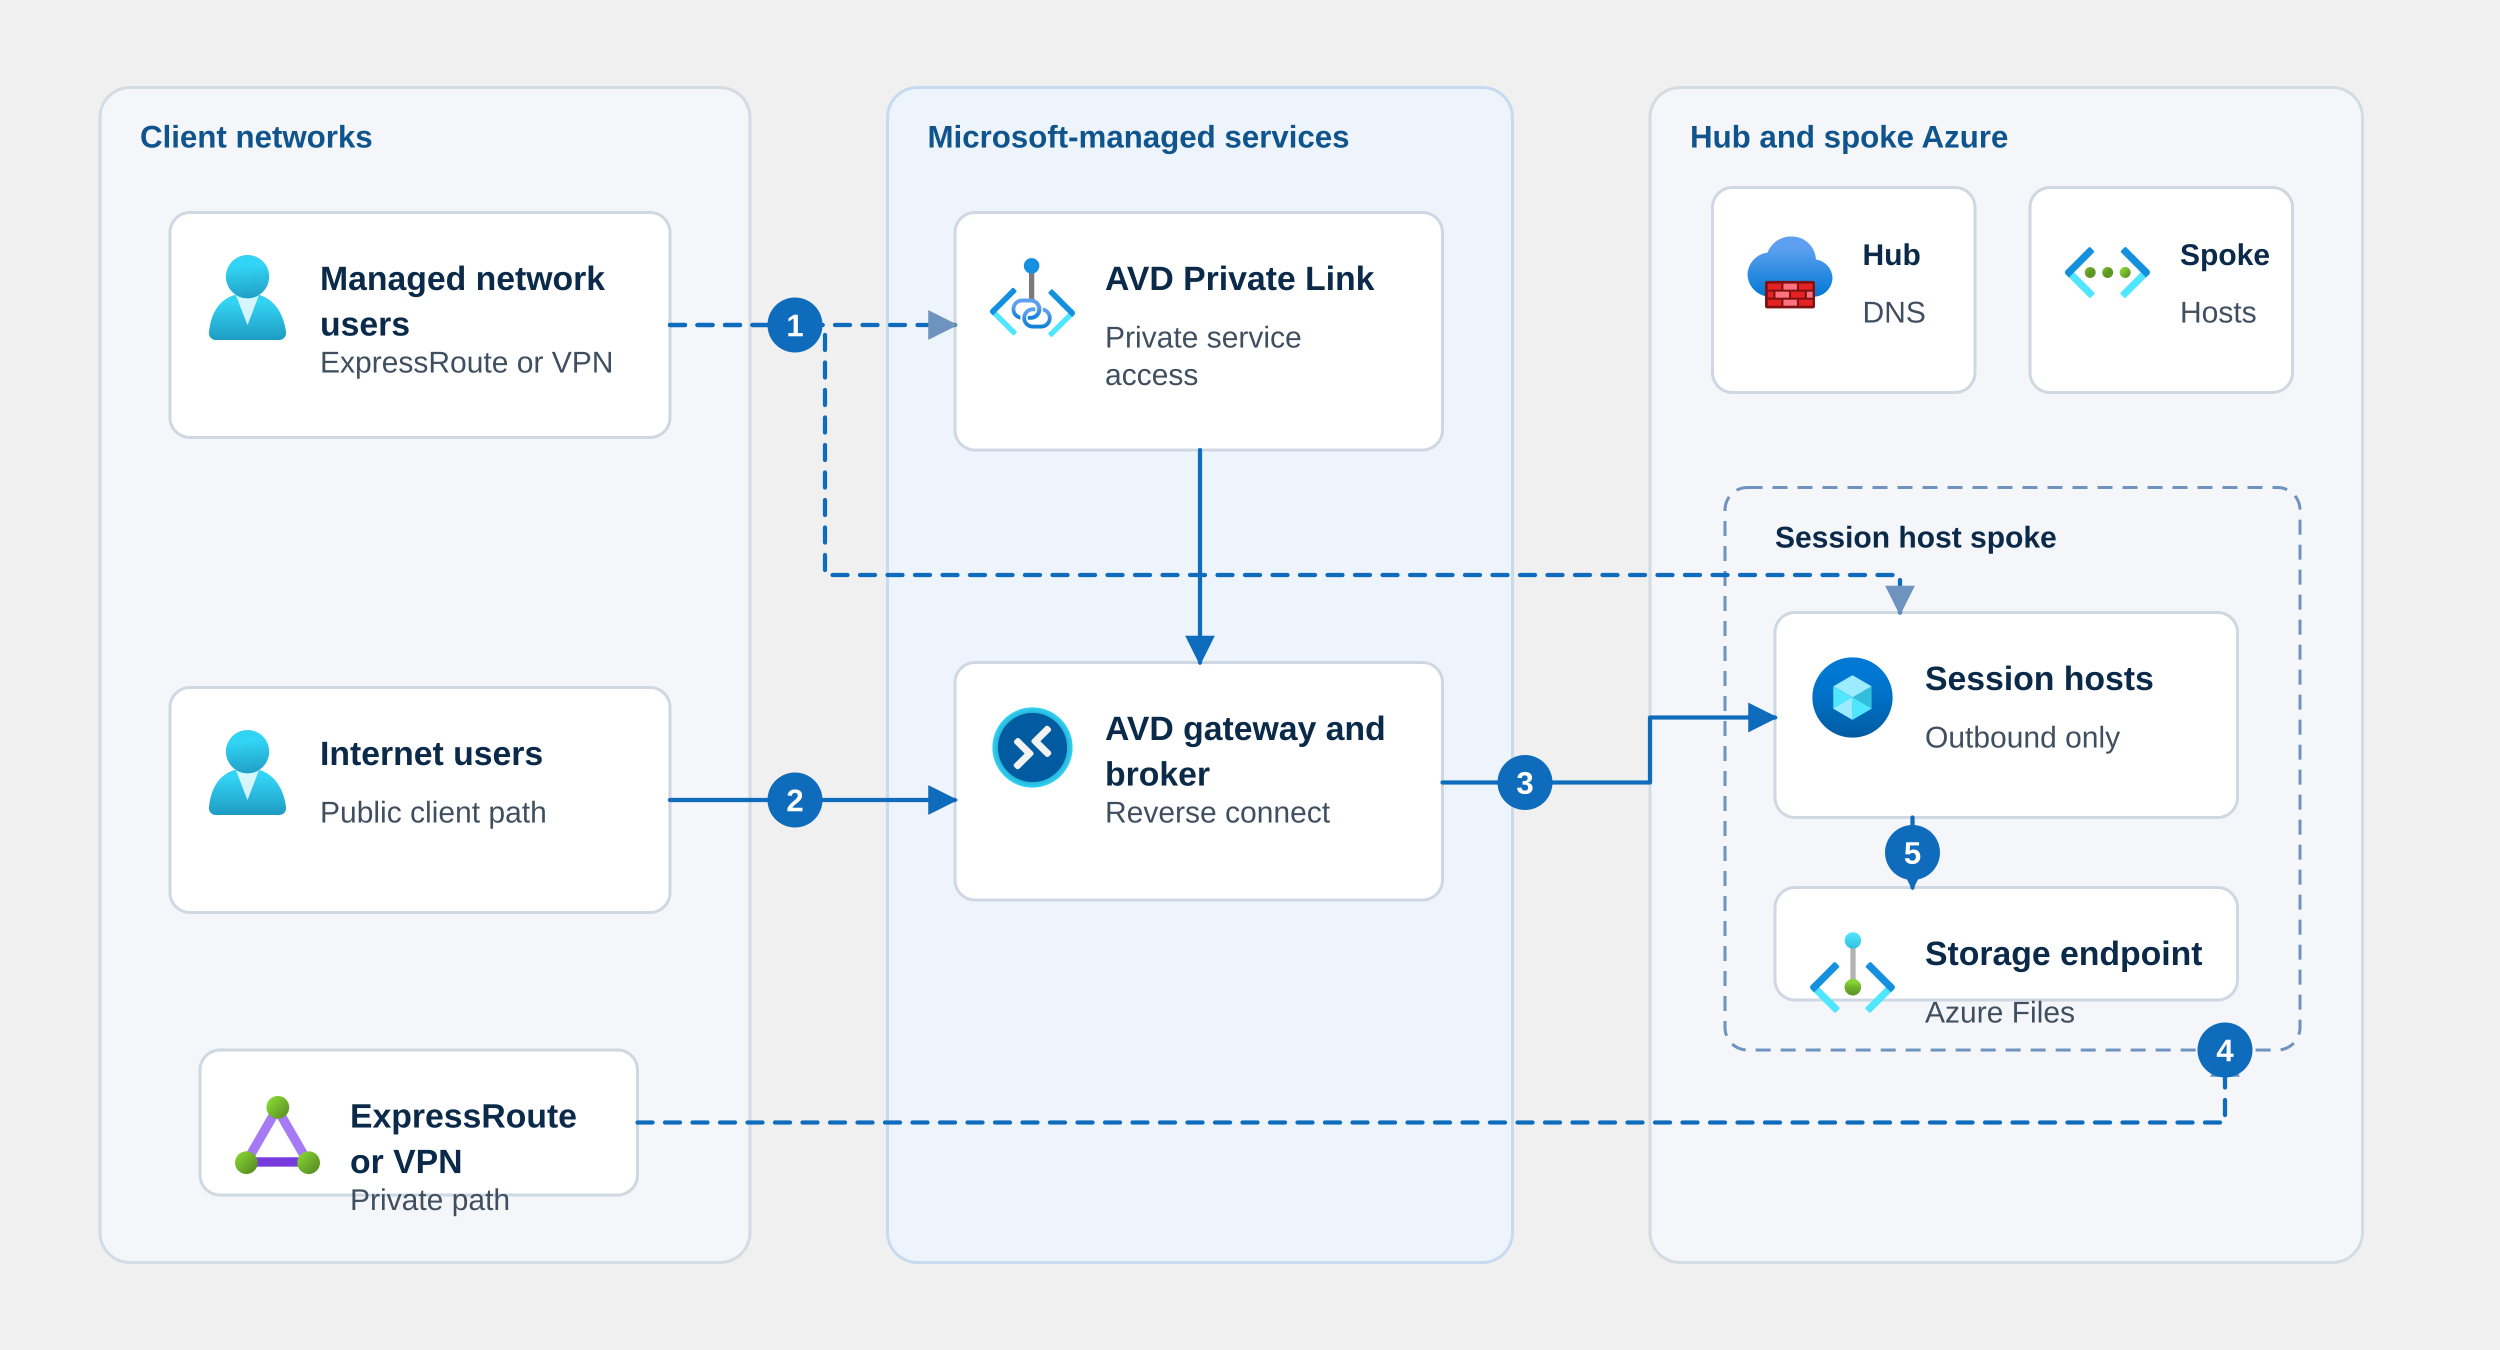
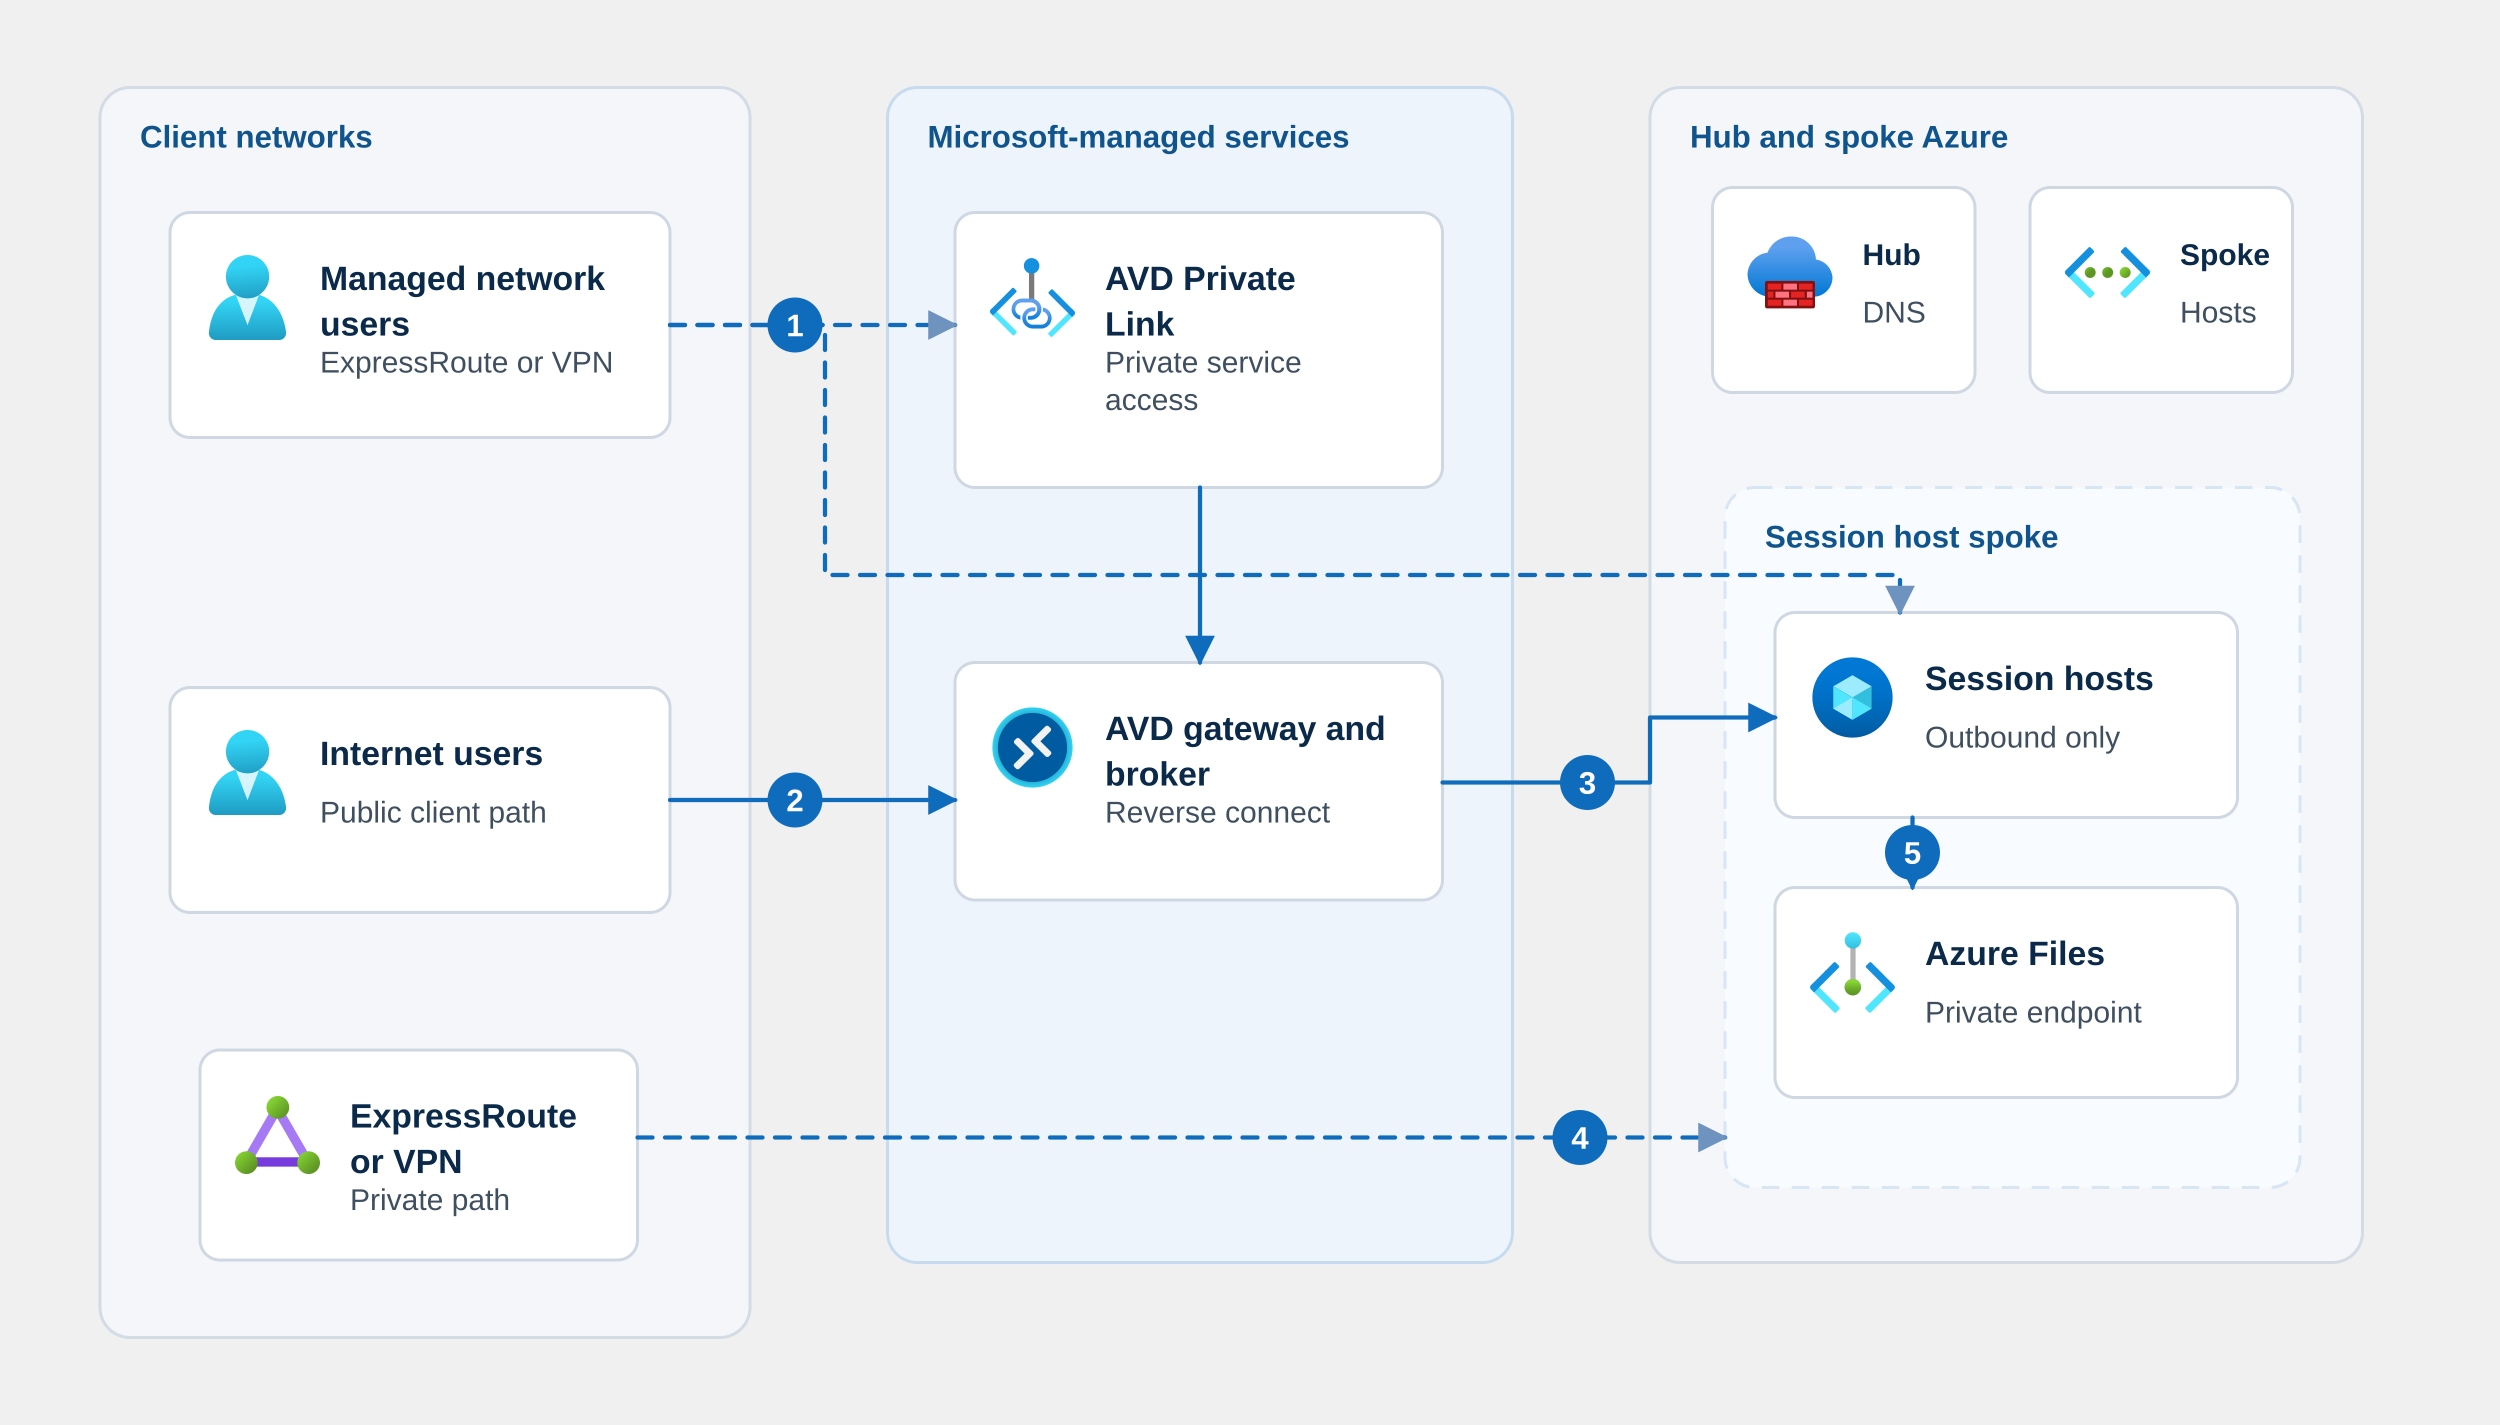
- <svg xmlns="http://www.w3.org/2000/svg" viewBox="0 35 1000 540" width="1000" height="540" font-family="'Segoe UI', 'Segoe UI Variable', system-ui, -apple-system, 'Helvetica Neue', Arial, sans-serif" role="img" aria-labelledby="t d">
+ <svg xmlns="http://www.w3.org/2000/svg" viewBox="0 35 1000 570" width="1000" height="570" font-family="'Segoe UI', 'Segoe UI Variable', system-ui, -apple-system, 'Helvetica Neue', Arial, sans-serif" role="img" aria-labelledby="t d">
  <defs>
    <marker id="arrow" viewBox="0 0 10 10" refX="9" refY="5" markerWidth="7" markerHeight="7" orient="auto-start-reverse">
      <path d="M0,0 L10,5 L0,10 z" fill="#0f6cbd" />
    </marker>
    <marker id="arrow-dashed" viewBox="0 0 10 10" refX="9" refY="5" markerWidth="7" markerHeight="7" orient="auto-start-reverse">
      <path d="M0,0 L10,5 L0,10 z" fill="#6f93bf" />
    </marker>
  </defs>
-   <rect x="40" y="70" width="260" height="470" rx="12" fill="#f4f6f9" stroke="#d3dbe4" stroke-width="1.2" />
+   <rect x="40" y="70" width="260" height="500" rx="12" fill="#f4f6f9" stroke="#d3dbe4" stroke-width="1.2" />
  <text x="56" y="94" font-size="12.5" font-weight="700" fill="#0f548c" text-anchor="start">Client networks</text>
  <rect x="68" y="120" width="200" height="90" rx="8" fill="#ffffff" stroke="#cfd8e2" stroke-width="1.2" />
  <svg x="82" y="137" width="34" height="34" viewBox="0 0 18 18">
    <defs>
      <linearGradient id="i1-be92901b-ec33-4c65-adf1-9b0eed06d677" x1="9" y1="6.88" x2="9" y2="20.45" gradientUnits="userSpaceOnUse">
        <stop offset="0.22" stop-color="#32d4f5" />
        <stop offset="1" stop-color="#198ab3" />
      </linearGradient>
      <linearGradient id="i1-b46fc246-25d8-4398-8779-1042e8cacae7" x1="8.61" y1="-0.4" x2="9.6" y2="11.92" gradientUnits="userSpaceOnUse">
        <stop offset="0.22" stop-color="#32d4f5" />
        <stop offset="1" stop-color="#198ab3" />
      </linearGradient>
    </defs>
    <path d="M15.72,18a1.45,1.45,0,0,0,1.45-1.45.47.47,0,0,0,0-.17C16.59,11.81,14,8.09,9,8.09S1.34,11.24.83,16.39A1.46,1.46,0,0,0,2.14,18H15.72Z" fill="url(#i1-be92901b-ec33-4c65-adf1-9b0eed06d677)" />
    <path d="M9,9.17a4.59,4.59,0,0,1-2.48-.73L9,14.86l2.44-6.38A4.53,4.53,0,0,1,9,9.17Z" fill="#fff" opacity="0.8" />
    <circle cx="9.01" cy="4.58" r="4.58" fill="url(#i1-b46fc246-25d8-4398-8779-1042e8cacae7)" />
  </svg>
  <text x="128" y="151.0" font-size="13.5" font-weight="700" fill="#0b2a4a" text-anchor="start">Managed network</text>
  <text x="128" y="169.225" font-size="13.5" font-weight="700" fill="#0b2a4a" text-anchor="start">users</text>
  <text x="128" y="184.0" font-size="12" font-weight="400" fill="#3f4f60" text-anchor="start">ExpressRoute or VPN</text>
  <rect x="68" y="310" width="200" height="90" rx="8" fill="#ffffff" stroke="#cfd8e2" stroke-width="1.2" />
  <svg x="82" y="327" width="34" height="34" viewBox="0 0 18 18">
    <defs>
      <linearGradient id="i2-be92901b-ec33-4c65-adf1-9b0eed06d677" x1="9" y1="6.88" x2="9" y2="20.45" gradientUnits="userSpaceOnUse">
        <stop offset="0.22" stop-color="#32d4f5" />
        <stop offset="1" stop-color="#198ab3" />
      </linearGradient>
      <linearGradient id="i2-b46fc246-25d8-4398-8779-1042e8cacae7" x1="8.61" y1="-0.4" x2="9.6" y2="11.92" gradientUnits="userSpaceOnUse">
        <stop offset="0.22" stop-color="#32d4f5" />
        <stop offset="1" stop-color="#198ab3" />
      </linearGradient>
    </defs>
    <path d="M15.72,18a1.45,1.45,0,0,0,1.45-1.45.47.47,0,0,0,0-.17C16.59,11.81,14,8.09,9,8.09S1.34,11.24.83,16.39A1.46,1.46,0,0,0,2.14,18H15.72Z" fill="url(#i2-be92901b-ec33-4c65-adf1-9b0eed06d677)" />
    <path d="M9,9.17a4.59,4.59,0,0,1-2.48-.73L9,14.86l2.44-6.38A4.53,4.53,0,0,1,9,9.17Z" fill="#fff" opacity="0.8" />
    <circle cx="9.01" cy="4.58" r="4.58" fill="url(#i2-b46fc246-25d8-4398-8779-1042e8cacae7)" />
  </svg>
  <text x="128" y="341.0" font-size="13.5" font-weight="700" fill="#0b2a4a" text-anchor="start">Internet users</text>
  <text x="128" y="364.0" font-size="12" font-weight="400" fill="#3f4f60" text-anchor="start">Public client path</text>
-   <rect x="80" y="455" width="175" height="58" rx="8" fill="#ffffff" stroke="#cfd8e2" stroke-width="1.2" />
+   <rect x="80" y="455" width="175" height="84" rx="8" fill="#ffffff" stroke="#cfd8e2" stroke-width="1.2" />
  <svg x="94" y="472" width="34" height="34" viewBox="0 0 18 18">
    <defs>
      <linearGradient id="i3-bb37dfaa-4390-42b5-a627-52fd73968e3c" x1="5.33" y1="2.81" x2="8.74" y2="6.22" gradientTransform="translate(2.03 -1.37) rotate(-0.08)" gradientUnits="userSpaceOnUse">
        <stop offset="0" stop-color="#86d633" />
        <stop offset="1" stop-color="#5e9624" />
      </linearGradient>
      <linearGradient id="i3-b0a858c9-0e98-4e4e-9ead-d7a0786c484b" x1="11.84" y1="14.54" x2="15.24" y2="17.95" gradientUnits="userSpaceOnUse">
        <stop offset="0" stop-color="#86d633" />
        <stop offset="1" stop-color="#5e9624" />
      </linearGradient>
      <linearGradient id="i3-eee8ab19-1451-41df-b871-13f8a49d17d6" x1="-1.34" y1="14.53" x2="2.06" y2="17.93" gradientUnits="userSpaceOnUse">
        <stop offset="0" stop-color="#86d633" />
        <stop offset="1" stop-color="#5e9624" />
      </linearGradient>
    </defs>
    <rect x="4.74" y="4.21" width="1.98" height="9.5" transform="translate(5.25 -1.66) rotate(30)" fill="#a67af4" />
    <rect x="11.21" y="4.37" width="1.98" height="9.5" transform="translate(-2.92 7.32) rotate(-30)" fill="#a67af4" />
    <rect x="7.9" y="9.97" width="1.98" height="9.5" transform="translate(23.61 5.82) rotate(90)" fill="#773adc" />
    <circle cx="9.07" cy="3.14" r="2.41" fill="url(#i3-bb37dfaa-4390-42b5-a627-52fd73968e3c)" />
    <circle cx="15.59" cy="14.86" r="2.41" fill="url(#i3-b0a858c9-0e98-4e4e-9ead-d7a0786c484b)" />
    <circle cx="2.41" cy="14.86" r="2.41" fill="url(#i3-eee8ab19-1451-41df-b871-13f8a49d17d6)" />
  </svg>
  <text x="140" y="486.0" font-size="13.5" font-weight="700" fill="#0b2a4a" text-anchor="start">ExpressRoute</text>
  <text x="140" y="504.225" font-size="13.5" font-weight="700" fill="#0b2a4a" text-anchor="start">or VPN</text>
  <text x="140" y="519.0" font-size="12" font-weight="400" fill="#3f4f60" text-anchor="start">Private path</text>
  <rect x="355" y="70" width="250" height="470" rx="12" fill="#eef4fb" stroke="#c6dbf0" stroke-width="1.2" />
  <text x="371" y="94" font-size="12.5" font-weight="700" fill="#0f548c" text-anchor="start">Microsoft-managed services</text>
-   <rect x="382" y="120" width="195" height="95" rx="8" fill="#ffffff" stroke="#cfd8e2" stroke-width="1.2" />
+   <rect x="382" y="120" width="195" height="110" rx="8" fill="#ffffff" stroke="#cfd8e2" stroke-width="1.2" />
  <svg x="396" y="137" width="34" height="34" viewBox="0 0 18 18">
    <defs>
      <linearGradient id="i4-fd061228-22be-425e-9131-0b8cca0e5d17" x1="7.699" y1="259.22" x2="7.699" y2="263.711" gradientTransform="translate(0 -250)" gradientUnits="userSpaceOnUse">
        <stop offset="0.23" stop-color="#5ea0ef" />
        <stop offset="0.32" stop-color="#5b9fee" />
        <stop offset="0.48" stop-color="#509aeb" />
        <stop offset="0.57" stop-color="#3f92e6" />
        <stop offset="0.75" stop-color="#2688df" />
        <stop offset="0.93" stop-color="#127fd9" />
      </linearGradient>
      <linearGradient id="i4-ea9649a6-04b5-47d6-8247-ed3ab9ff9d06" x1="9.927" y1="261.091" x2="9.927" y2="265.582" gradientTransform="translate(0 -250)" gradientUnits="userSpaceOnUse">
        <stop offset="0.02" stop-color="#5ea0ef" />
        <stop offset="0.14" stop-color="#5b9fee" />
        <stop offset="0.23" stop-color="#5b9fee" />
        <stop offset="0.34" stop-color="#509aeb" />
        <stop offset="0.44" stop-color="#3f92e6" />
        <stop offset="0.63" stop-color="#2688df" />
        <stop offset="0.93" stop-color="#127fd9" />
      </linearGradient>
    </defs>
    <path d="M8.252,2.521H9.374V9.594H8.252Z" fill="#7a7a7a" />
    <path d="M10.459,2.3A1.647,1.647,0,1,1,8.813.65h0A1.646,1.646,0,0,1,10.459,2.3Z" fill="#1490df" />
    <path d="M8.588,9.22h-1.8a2.246,2.246,0,0,0-.348,4.461,2.415,2.415,0,0,1,.022-.835,1.418,1.418,0,0,1,.326-2.8h1.8a1.422,1.422,0,0,1,0,2.844H8.094a1.078,1.078,0,0,0-.1.45,1.022,1.022,0,0,0,.071.374h.527a2.246,2.246,0,1,0,0-4.491Z" fill="url(#i4-fd061228-22be-425e-9131-0b8cca0e5d17)" />
    <path d="M11.182,11.121a2.642,2.642,0,0,1,.026.344,2.317,2.317,0,0,1-.049.491,1.418,1.418,0,0,1-.325,2.8h-1.8a1.423,1.423,0,0,1,0-2.845h.494a1.042,1.042,0,0,0,.1-.449,1.018,1.018,0,0,0-.071-.374H9.037a2.246,2.246,0,0,0,0,4.491h1.8a2.246,2.246,0,0,0,.348-4.461Z" fill="url(#i4-ea9649a6-04b5-47d6-8247-ed3ab9ff9d06)" />
    <path d="M5.58,16.525l-.412.415a.28.28,0,0,1-.4,0l-4.607-4.6a.566.566,0,0,1,0-.8l.416-.412,5,4.992a.276.276,0,0,1,0,.391h0Z" fill="#50e6ff" />
    <path d="M5.082,7.02l.46.46a.282.282,0,0,1,0,.4L.625,12.809l-.461-.457a.566.566,0,0,1,0-.8L4.685,7.02A.28.28,0,0,1,5.082,7.02Z" fill="#1490df" />
    <path d="M12.417,16.851a.278.278,0,0,1-.006-.392h0l.006,0,5-4.989.416.416a.566.566,0,0,1,0,.8l-4.611,4.588a.277.277,0,0,1-.391.006h0l-.006-.005Z" fill="#50e6ff" />
    <path d="M13.311,7.349l4.525,4.536a.563.563,0,0,1,0,.793l-.461.46L12.454,8.206a.289.289,0,0,1,0-.4l.46-.456A.282.282,0,0,1,13.311,7.349Z" fill="#1490df" />
  </svg>
-   <text x="442" y="151.0" font-size="13.5" font-weight="700" fill="#0b2a4a" text-anchor="start">AVD Private Link</text>
-   <text x="442" y="174.0" font-size="12" font-weight="400" fill="#3f4f60" text-anchor="start">Private service</text>
-   <text x="442" y="189.0" font-size="12" font-weight="400" fill="#3f4f60" text-anchor="start">access</text>
+   <text x="442" y="151.0" font-size="13.5" font-weight="700" fill="#0b2a4a" text-anchor="start">AVD Private</text>
+   <text x="442" y="169.225" font-size="13.5" font-weight="700" fill="#0b2a4a" text-anchor="start">Link</text>
+   <text x="442" y="184.0" font-size="12" font-weight="400" fill="#3f4f60" text-anchor="start">Private service</text>
+   <text x="442" y="199.0" font-size="12" font-weight="400" fill="#3f4f60" text-anchor="start">access</text>
  <rect x="382" y="300" width="195" height="95" rx="8" fill="#ffffff" stroke="#cfd8e2" stroke-width="1.2" />
  <svg x="396" y="317" width="34" height="34" viewBox="0 0 18 18">
    <defs>
      <radialGradient id="i5-e9a2b8bf-efad-4e15-89f0-635373400131" cx="9" cy="9" r="8.5" gradientUnits="userSpaceOnUse">
        <stop offset="0" stop-color="#198ab3" />
        <stop offset="0.382" stop-color="#1a8cb5" />
        <stop offset="0.576" stop-color="#1c94bc" />
        <stop offset="0.727" stop-color="#21a1c8" />
        <stop offset="0.856" stop-color="#27b4d8" />
        <stop offset="0.97" stop-color="#2fccee" />
        <stop offset="1" stop-color="#32d4f5" />
      </radialGradient>
    </defs>
    <g id="i5-faeec9e4-44b9-413a-8332-867d334dcda2">
      <g>
        <circle cx="9" cy="9" r="8.5" fill="url(#i5-e9a2b8bf-efad-4e15-89f0-635373400131)" />
        <circle cx="9" cy="9" r="7.321" fill="#005ba1" />
      </g>
      <g>
        <path d="M9.1,9.937,6.266,7.125a.507.507,0,0,0-.709,0L5.2,7.48a.469.469,0,0,0-.143.337.476.476,0,0,0,.141.339l2.132,2.122L5.152,12.441a.473.473,0,0,0,0,.676l.361.355a.507.507,0,0,0,.709,0L9.1,10.612a.475.475,0,0,0,.141-.338A.468.468,0,0,0,9.1,9.937Z" fill="#f2f2f2" />
        <path d="M8.755,7.678a.475.475,0,0,0,.141.338l2.88,2.859a.507.507,0,0,0,.709,0l.361-.356a.469.469,0,0,0,.143-.337.475.475,0,0,0-.141-.338L10.674,7.682l2.132-2.123a.475.475,0,0,0,.141-.338.469.469,0,0,0-.143-.337l-.361-.356a.507.507,0,0,0-.709,0L8.9,7.34A.472.472,0,0,0,8.755,7.678Z" fill="#f2f2f2" />
      </g>
    </g>
  </svg>
  <text x="442" y="331.0" font-size="13.5" font-weight="700" fill="#0b2a4a" text-anchor="start">AVD gateway and</text>
  <text x="442" y="349.225" font-size="13.5" font-weight="700" fill="#0b2a4a" text-anchor="start">broker</text>
  <text x="442" y="364.0" font-size="12" font-weight="400" fill="#3f4f60" text-anchor="start">Reverse connect</text>
  <rect x="660" y="70" width="285" height="470" rx="12" fill="#f4f6f9" stroke="#d3dbe4" stroke-width="1.2" />
  <text x="676" y="94" font-size="12.5" font-weight="700" fill="#0f548c" text-anchor="start">Hub and spoke Azure</text>
  <rect x="685" y="110" width="105" height="82" rx="8" fill="#ffffff" stroke="#cfd8e2" stroke-width="1.2" />
  <svg x="699" y="127" width="34" height="34" viewBox="0 0 18 18">
    <defs>
      <linearGradient id="i6-b012de7b-7a0e-4618-9fec-703622e3e8c3" x1="9" y1="14.14" x2="9" y2="1.38" gradientUnits="userSpaceOnUse">
        <stop offset="0" stop-color="#0078d4" />
        <stop offset="0.82" stop-color="#5ea0ef" />
      </linearGradient>
    </defs>
    <path d="M18,10.14a4.06,4.06,0,0,0-3.51-3.89A5.1,5.1,0,0,0,9.24,1.38a5.23,5.23,0,0,0-5,3.41A4.82,4.82,0,0,0,0,9.43a4.9,4.9,0,0,0,5.07,4.71l.44,0h8.21a1.46,1.46,0,0,0,.22,0A4.1,4.1,0,0,0,18,10.14Z" fill="url(#i6-b012de7b-7a0e-4618-9fec-703622e3e8c3)" />
    <path d="M14.29,11.19a.42.42,0,0,0-.42-.41H4.13a.42.42,0,0,0-.42.41v5a.42.42,0,0,0,.42.41h9.74a.42.42,0,0,0,.42-.41v-5Z" fill="#821010" />
    <rect x="4.3" y="11.36" width="2.87" height="1.27" fill="#e62323" />
    <rect x="7.6" y="11.36" width="2.87" height="1.27" fill="#ff7381" />
    <rect x="10.9" y="11.36" width="2.87" height="1.27" fill="#e62323" />
    <rect x="4.3" y="13.06" width="1.19" height="1.27" fill="#e62323" />
    <rect x="12.58" y="13.06" width="1.19" height="1.27" fill="#ff7381" />
    <rect x="5.92" y="13.06" width="2.87" height="1.27" fill="#ff7381" />
    <rect x="9.23" y="13.06" width="2.87" height="1.27" fill="#e62323" />
    <rect x="4.3" y="14.76" width="2.87" height="1.27" fill="#e62323" />
    <rect x="7.6" y="14.76" width="2.87" height="1.27" fill="#ff7381" />
    <rect x="10.9" y="14.76" width="2.87" height="1.27" fill="#e62323" />
  </svg>
  <text x="745" y="141.0" font-size="12" font-weight="700" fill="#0b2a4a" text-anchor="start">Hub</text>
  <text x="745" y="164.0" font-size="12" font-weight="400" fill="#3f4f60" text-anchor="start">DNS</text>
  <rect x="812" y="110" width="105" height="82" rx="8" fill="#ffffff" stroke="#cfd8e2" stroke-width="1.2" />
  <svg x="826" y="127" width="34" height="34" viewBox="0 0 18 18">
    <defs>
      <linearGradient id="i7-f020fb7e-2243-4501-8153-5d69bd3c34f7" x1="9.88" y1="8.59" x2="11.52" y2="10.23" gradientTransform="translate(2.03 -0.4) rotate(-0.08)" gradientUnits="userSpaceOnUse">
        <stop offset="0" stop-color="#86d633" />
        <stop offset="1" stop-color="#5e9624" />
      </linearGradient>
      <linearGradient id="i7-b3c2bc94-8c7c-48a2-9719-6ee899a43a97" x1="6.18" y1="8.59" x2="7.81" y2="10.23" gradientUnits="userSpaceOnUse">
        <stop offset="0" stop-color="#86d633" />
        <stop offset="1" stop-color="#5e9624" />
      </linearGradient>
      <linearGradient id="i7-e900c35d-0958-4d4f-b28f-302eeaaf52f5" x1="2.48" y1="8.59" x2="4.11" y2="10.23" gradientUnits="userSpaceOnUse">
        <stop offset="0" stop-color="#86d633" />
        <stop offset="1" stop-color="#5e9624" />
      </linearGradient>
    </defs>
    <circle cx="12.74" cy="8.99" r="1.16" fill="url(#i7-f020fb7e-2243-4501-8153-5d69bd3c34f7)" />
    <circle cx="9.04" cy="9" r="1.16" fill="url(#i7-b3c2bc94-8c7c-48a2-9719-6ee899a43a97)" />
    <circle cx="5.34" cy="9" r="1.16" fill="url(#i7-e900c35d-0958-4d4f-b28f-302eeaaf52f5)" />
    <path d="M2.61,7.28h.94a.3.3,0,0,1,.3.3v6.94a.6.6,0,0,1-.6.6H2.31a0,0,0,0,1,0,0V7.58a.3.3,0,0,1,.3-.3Z" transform="translate(13.18 16.93) rotate(134.92)" fill="#50e6ff" />
    <path d="M2.56,2.91H3.5a.3.3,0,0,1,.3.3v7.43a0,0,0,0,1,0,0H2.86a.6.6,0,0,1-.6-.6V3.21a.3.3,0,0,1,.3-.3Z" transform="translate(5.66 -0.16) rotate(44.92)" fill="#1490df" />
    <path d="M14.15,7.28h.94a.6.6,0,0,1,.6.6v6.94a.3.3,0,0,1-.3.3h-.94a.3.3,0,0,1-.3-.3V7.28a0,0,0,0,1,0,0Z" transform="translate(12.32 -7.28) rotate(45.08)" fill="#50e6ff" />
    <path d="M14.81,2.91h.94a0,0,0,0,1,0,0v7.43a.3.3,0,0,1-.3.3H14.5a.3.3,0,0,1-.3-.3V3.51a.6.6,0,0,1,.6-.6Z" transform="translate(30.36 0.99) rotate(135.08)" fill="#1490df" />
  </svg>
  <text x="872" y="141.0" font-size="12" font-weight="700" fill="#0b2a4a" text-anchor="start">Spoke</text>
  <text x="872" y="164.0" font-size="12" font-weight="400" fill="#3f4f60" text-anchor="start">Hosts</text>
-   <rect x="690" y="230" width="230" height="225" rx="9" fill="none" stroke="#6f93bf" stroke-width="1.2" stroke-dasharray="6 4" />
-   <text x="710" y="254" font-size="12" font-weight="700" fill="#0b2a4a" text-anchor="start">Session host spoke</text>
+   <rect x="690" y="230" width="230" height="280" rx="12" fill="#f8fbff" stroke="#d8e5f3" stroke-width="1.2" stroke-dasharray="7 5" />
+   <text x="706" y="254" font-size="12.5" font-weight="700" fill="#0f548c" text-anchor="start">Session host spoke</text>
  <rect x="710" y="280" width="185" height="82" rx="8" fill="#ffffff" stroke="#cfd8e2" stroke-width="1.2" />
  <svg x="724" y="297" width="34" height="34" viewBox="0 0 18 18">
    <defs>
      <linearGradient id="i8-b7b52328-afea-4ae3-a11b-e21cf942d33d" x1="9" y1="17.5" x2="9" y2="0.5" gradientUnits="userSpaceOnUse">
        <stop offset="0" stop-color="#005ba1" />
        <stop offset="0.168" stop-color="#0063ae" />
        <stop offset="0.577" stop-color="#0072ca" />
        <stop offset="0.815" stop-color="#0078d4" />
      </linearGradient>
    </defs>
    <g id="i8-f296cd5a-787e-4f7b-ae7d-f8e4c512e403">
      <g>
        <circle cx="9" cy="9" r="8.5" fill="url(#i8-b7b52328-afea-4ae3-a11b-e21cf942d33d)" />
        <g id="i8-b26dad0a-3648-4f5e-b5e8-d86f08f4d08c">
          <g id="i8-bf235d1c-b690-40eb-8a79-cf880451778d">
            <g id="i8-bcd9163a-c4d8-4e54-8c97-4a109bf64f75">
              <path id="i8-e49dfb7e-134a-43bd-83fc-ab356cb14af0" d="M13.046,6.635v4.709L8.984,13.707V8.992Z" fill="#32bedd" />
            </g>
            <g id="i8-a5b973ff-f0b7-405d-8643-344e4c6197bf">
              <path id="i8-b4b89f14-a55a-428c-a4ac-415feb735142" d="M13.046,6.635,8.99,9,4.928,6.635,8.99,4.272Z" fill="#9cebff" />
            </g>
            <g id="i8-adac1240-6aa9-4f15-96e4-37e67d1c6c71">
              <path id="i8-f65d8fa4-1c52-4beb-89ef-75de96e9143e" d="M8.984,9v4.709L4.928,11.344V6.635Z" fill="#50e6ff" />
            </g>
            <path id="i8-b5d243da-3c58-4a56-96f0-5072c268eecc" d="M4.928,11.344,8.984,8.992v4.715Z" fill="#9cebff" />
            <path id="i8-f11f8f15-8a95-4259-8c1e-cffcafd2ea60" d="M13.046,11.344,8.984,8.992v4.715Z" fill="#50e6ff" />
          </g>
        </g>
      </g>
    </g>
  </svg>
  <text x="770" y="311.0" font-size="13.5" font-weight="700" fill="#0b2a4a" text-anchor="start">Session hosts</text>
  <text x="770" y="334.0" font-size="12" font-weight="400" fill="#3f4f60" text-anchor="start">Outbound only</text>
-   <rect x="710" y="390" width="185" height="45" rx="8" fill="#ffffff" stroke="#cfd8e2" stroke-width="1.2" />
+   <rect x="710" y="390" width="185" height="84" rx="8" fill="#ffffff" stroke="#cfd8e2" stroke-width="1.2" />
  <svg x="724" y="407" width="34" height="34" viewBox="0 0 18 18">
    <defs>
      <linearGradient id="i9-f386bb7a-bcb2-4b67-b5b2-06819618ff51" x1="9.084" y1="790.967" x2="9.084" y2="787.492" gradientTransform="matrix(1, 0, 0, -1, 0, 791.516)" gradientUnits="userSpaceOnUse">
        <stop offset="0" stop-color="#50e6ff" />
        <stop offset="1" stop-color="#32bedd" />
      </linearGradient>
      <linearGradient id="i9-a62a9cad-b173-4785-ba81-8ee30d4dc6eb" x1="9.065" y1="13.843" x2="9.065" y2="10.368" gradientUnits="userSpaceOnUse">
        <stop offset="0" stop-color="#5e9624" />
        <stop offset="0.183" stop-color="#629c25" />
        <stop offset="0.435" stop-color="#6dae2a" />
        <stop offset="0.726" stop-color="#7fcb30" />
        <stop offset="0.822" stop-color="#86d633" />
      </linearGradient>
    </defs>
    <g id="i9-bdcd7268-31fc-4163-9544-651d61f1498e">
      <g>
        <path d="M7.85,13.342a1.738,1.738,0,1,0,2.436-2.479,1.715,1.715,0,0,0-.626-.389V3.009H8.548v7.444a1.729,1.729,0,0,0-.7,2.891Z" fill="#b3b3b3" />
        <circle cx="9.084" cy="2.209" r="1.738" fill="url(#i9-f386bb7a-bcb2-4b67-b5b2-06819618ff51)" />
        <g>
          <path d="M2.632,10.449h.937a.3.3,0,0,1,.3.3v6.909a.6.6,0,0,1-.6.6H2.332a0,0,0,0,1,0,0V10.749A.3.3,0,0,1,2.632,10.449Z" transform="translate(15.452 22.292) rotate(134.919)" fill="#50e6ff" />
          <path d="M2.581,6.093h.937a.3.3,0,0,1,.3.3v7.4a0,0,0,0,1,0,0H2.88a.6.6,0,0,1-.6-.6v-6.8A.3.3,0,0,1,2.581,6.093Z" transform="translate(7.91 0.749) rotate(44.919)" fill="#1490df" />
          <path d="M14.132,10.449h.937a.6.6,0,0,1,.6.6v6.909a.3.3,0,0,1-.3.3h-.937a.3.3,0,0,1-.3-.3V10.449a0,0,0,0,1,0,0Z" transform="translate(14.542 -6.333) rotate(45.081)" fill="#50e6ff" />
          <path d="M14.782,6.093h.937a0,0,0,0,1,0,0v7.4a.3.3,0,0,1-.3.3h-.937a.3.3,0,0,1-.3-.3v-6.8A.6.6,0,0,1,14.782,6.093Z" transform="translate(32.558 6.424) rotate(135.081)" fill="#1490df" />
        </g>
        <circle cx="9.065" cy="12.106" r="1.738" fill="url(#i9-a62a9cad-b173-4785-ba81-8ee30d4dc6eb)" />
      </g>
    </g>
  </svg>
-   <text x="770" y="421.0" font-size="13.5" font-weight="700" fill="#0b2a4a" text-anchor="start">Storage endpoint</text>
-   <text x="770" y="444.0" font-size="12" font-weight="400" fill="#3f4f60" text-anchor="start">Azure Files</text>
+   <text x="770" y="421.0" font-size="13.5" font-weight="700" fill="#0b2a4a" text-anchor="start">Azure Files</text>
+   <text x="770" y="444.0" font-size="12" font-weight="400" fill="#3f4f60" text-anchor="start">Private endpoint</text>
  <path d="M268,165 L382,165" fill="none" stroke="#0f6cbd" stroke-width="1.7" stroke-linejoin="round" stroke-linecap="round" stroke-dasharray="6 5" marker-end="url(#arrow-dashed)" />
  <path d="M268,355 L382,355" fill="none" stroke="#0f6cbd" stroke-width="1.7" stroke-linejoin="round" stroke-linecap="round" marker-end="url(#arrow)" />
-   <path d="M480,215 L480,300" fill="none" stroke="#0f6cbd" stroke-width="1.7" stroke-linejoin="round" stroke-linecap="round" marker-end="url(#arrow)" />
+   <path d="M480,230 L480,300" fill="none" stroke="#0f6cbd" stroke-width="1.7" stroke-linejoin="round" stroke-linecap="round" marker-end="url(#arrow)" />
  <path d="M577,348 L660,348 L660,322 L710,322" fill="none" stroke="#0f6cbd" stroke-width="1.7" stroke-linejoin="round" stroke-linecap="round" marker-end="url(#arrow)" />
-   <path d="M255,484 L890,484 L890,455" fill="none" stroke="#0f6cbd" stroke-width="1.7" stroke-linejoin="round" stroke-linecap="round" stroke-dasharray="6 5" marker-end="url(#arrow-dashed)" />
+   <path d="M255,490 L690,490" fill="none" stroke="#0f6cbd" stroke-width="1.7" stroke-linejoin="round" stroke-linecap="round" stroke-dasharray="6 5" marker-end="url(#arrow-dashed)" />
  <path d="M268,165 L330,165 L330,265 L760,265 L760,280" fill="none" stroke="#0f6cbd" stroke-width="1.7" stroke-linejoin="round" stroke-linecap="round" stroke-dasharray="6 5" marker-end="url(#arrow-dashed)" />
  <path d="M765,362 L765,390" fill="none" stroke="#0f6cbd" stroke-width="1.7" stroke-linejoin="round" stroke-linecap="round" marker-end="url(#arrow)" />
  <circle cx="318" cy="165" r="11" fill="#0f6cbd" />
  <text x="318" y="169.5" font-size="12.5" font-weight="700" fill="#ffffff" text-anchor="middle">1</text>
  <circle cx="318" cy="355" r="11" fill="#0f6cbd" />
  <text x="318" y="359.5" font-size="12.5" font-weight="700" fill="#ffffff" text-anchor="middle">2</text>
-   <circle cx="610" cy="348" r="11" fill="#0f6cbd" />
-   <text x="610" y="352.5" font-size="12.5" font-weight="700" fill="#ffffff" text-anchor="middle">3</text>
-   <circle cx="890" cy="455" r="11" fill="#0f6cbd" />
-   <text x="890" y="459.5" font-size="12.5" font-weight="700" fill="#ffffff" text-anchor="middle">4</text>
+   <circle cx="635" cy="348" r="11" fill="#0f6cbd" />
+   <text x="635" y="352.5" font-size="12.5" font-weight="700" fill="#ffffff" text-anchor="middle">3</text>
+   <circle cx="632" cy="490" r="11" fill="#0f6cbd" />
+   <text x="632" y="494.5" font-size="12.5" font-weight="700" fill="#ffffff" text-anchor="middle">4</text>
  <circle cx="765" cy="376" r="11" fill="#0f6cbd" />
  <text x="765" y="380.5" font-size="12.5" font-weight="700" fill="#ffffff" text-anchor="middle">5</text>
</svg>
